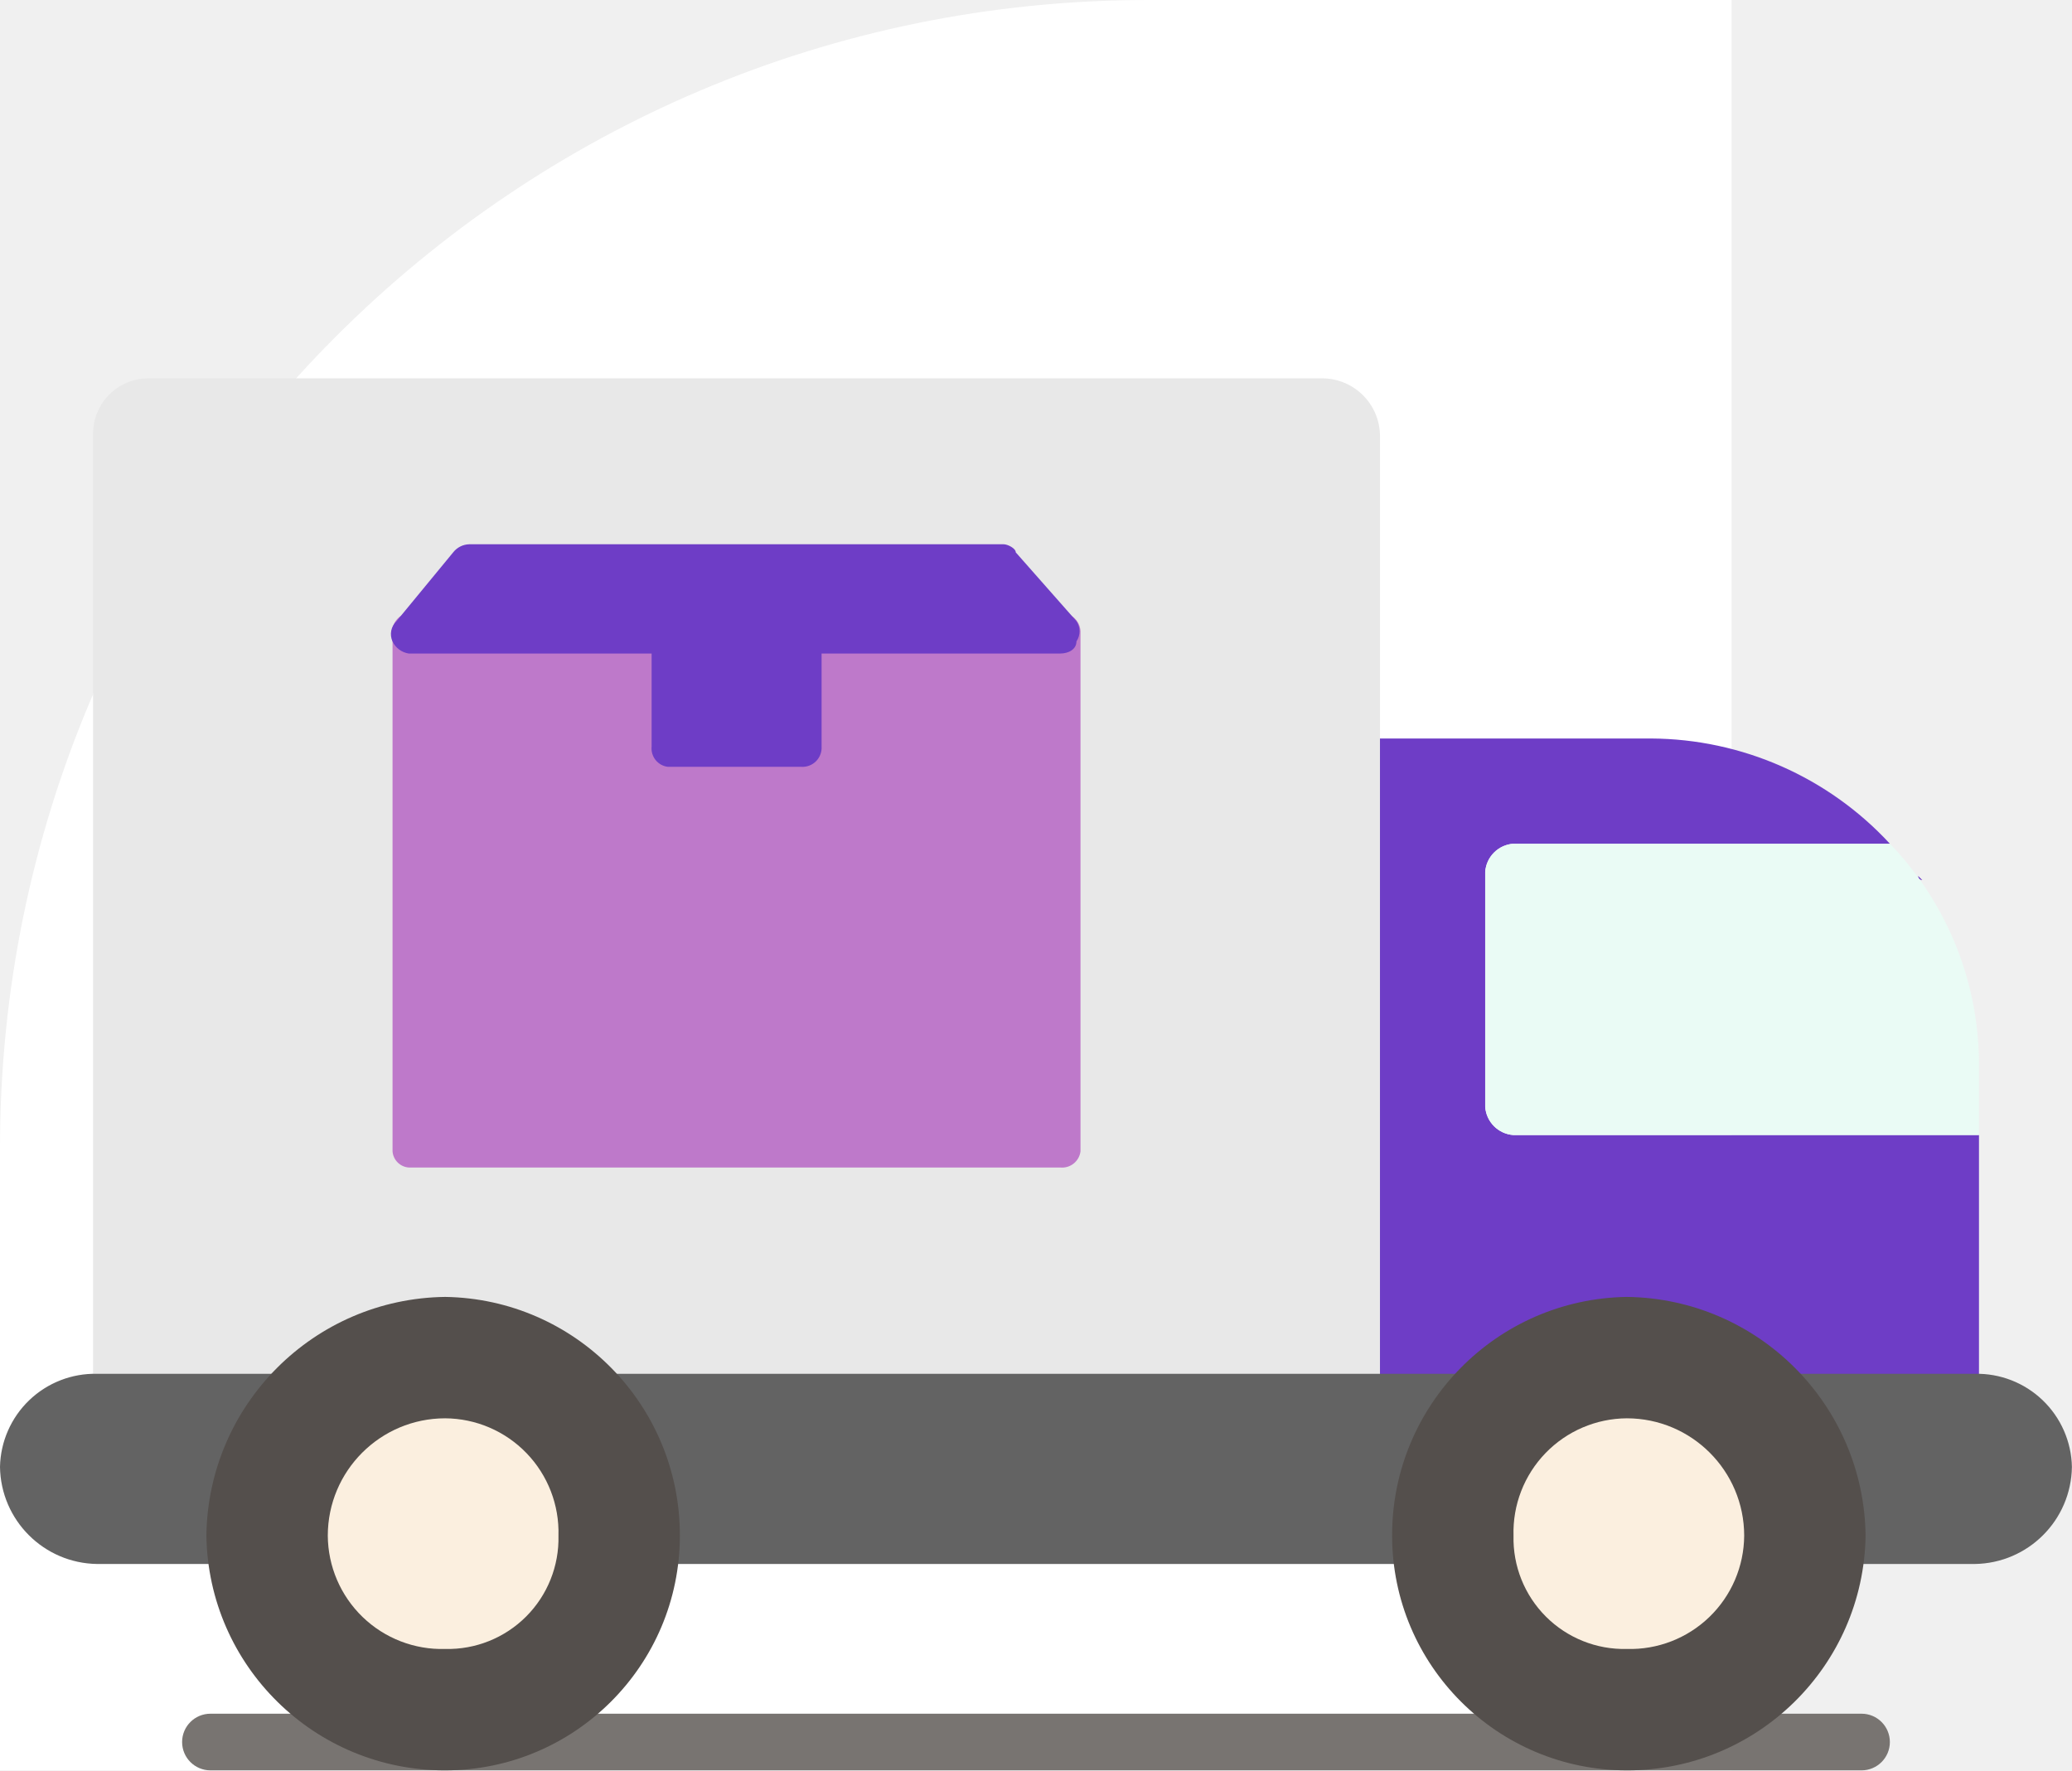
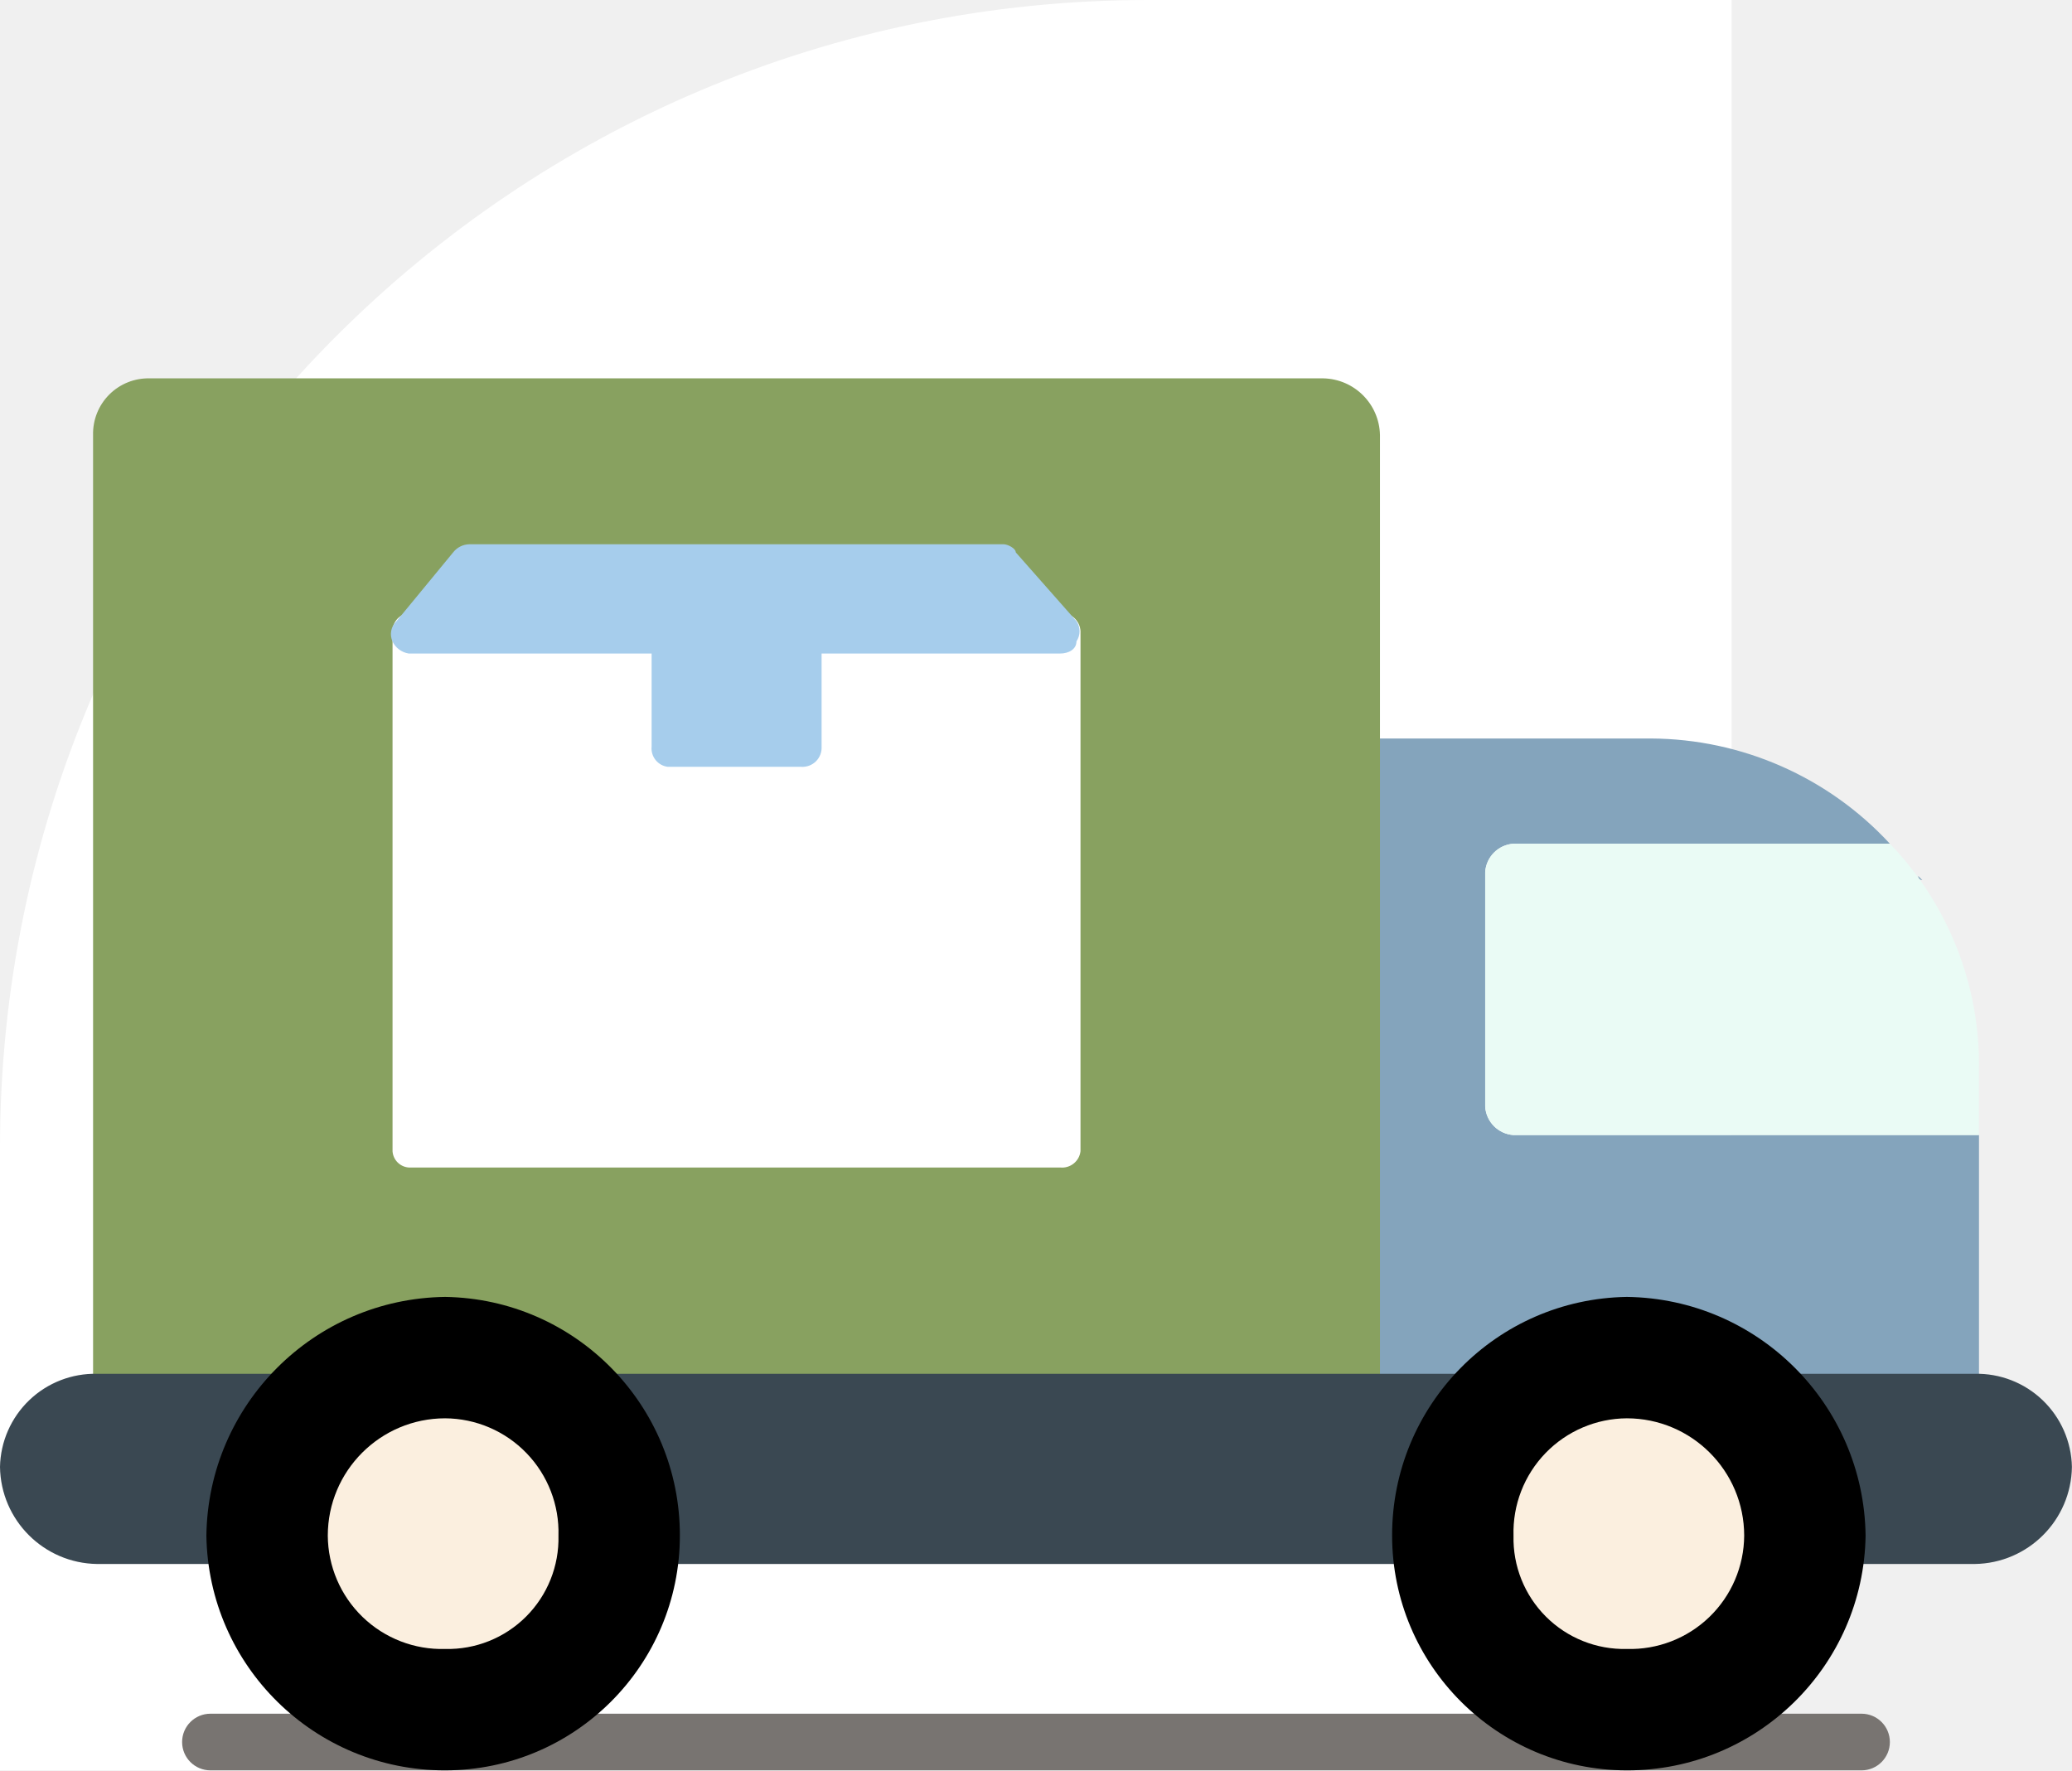
<svg xmlns="http://www.w3.org/2000/svg" width="106.497" height="91" viewBox="0 0 106.497 91">
-   <g id="Grupo_1102806" data-name="Grupo 1102806" transform="translate(-325.742 -11758.764)">
+   <g id="Grupo_1204386" data-name="Grupo 1204386" transform="translate(-325.742 -11758.764)">
    <g id="Grupo_1100747" data-name="Grupo 1100747" transform="translate(-10.258 3909.764)">
      <path id="Rectángulo_401055" data-name="Rectángulo 401055" d="M59,0H89a0,0,0,0,1,0,0V91a0,0,0,0,1,0,0H0a0,0,0,0,1,0,0V59A59,59,0,0,1,59,0Z" transform="translate(336 7849)" fill="#fff" />
      <g id="Layer_x0020_1" transform="translate(336 7784.448)">
        <g id="_287463608" transform="translate(0 84)">
-           <path id="Trazado_873806" data-name="Trazado 873806" d="M359.24,208.568h-8.528a1.144,1.144,0,0,1-1.04-.624,9.009,9.009,0,0,0-7.072-3.12,9.315,9.315,0,0,0-7.072,3.12,1.144,1.144,0,0,1-1.04.624h-6.032A1.422,1.422,0,0,1,327,207.112V174.456A1.422,1.422,0,0,1,328.456,173h15.392a16.826,16.826,0,0,1,12.272,5.408H336.776a1.563,1.563,0,0,0-1.456,1.456v12.064a1.563,1.563,0,0,0,1.456,1.456H360.7v13.728A1.422,1.422,0,0,1,359.24,208.568Zm-1.664-28.5a.2.2,0,0,0,.208.208Z" transform="translate(-258.984 -154.488)" fill="#6e3dc6" fill-rule="evenodd" />
+           <path id="Trazado_873806" data-name="Trazado 873806" d="M359.24,208.568h-8.528a1.144,1.144,0,0,1-1.04-.624,9.009,9.009,0,0,0-7.072-3.12,9.315,9.315,0,0,0-7.072,3.12,1.144,1.144,0,0,1-1.04.624h-6.032A1.422,1.422,0,0,1,327,207.112V174.456A1.422,1.422,0,0,1,328.456,173h15.392a16.826,16.826,0,0,1,12.272,5.408H336.776a1.563,1.563,0,0,0-1.456,1.456v12.064a1.563,1.563,0,0,0,1.456,1.456H360.7v13.728A1.422,1.422,0,0,1,359.24,208.568Zm-1.664-28.5a.2.2,0,0,0,.208.208Z" transform="translate(-258.984 -154.488)" fill="#84a4bc" fill-rule="evenodd" />
          <path id="Trazado_873807" data-name="Trazado 873807" d="M131.32,416.912H46.456a1.456,1.456,0,1,1,0-2.912H131.32a1.456,1.456,0,1,1,0,2.912Z" transform="translate(-35.64 -345.36)" fill="#787471" fill-rule="evenodd" />
-           <path id="Trazado_873808" data-name="Trazado 873808" d="M87.688,138.08H49.208a1.144,1.144,0,0,1-1.04-.624,9.315,9.315,0,0,0-7.072-3.12,9.009,9.009,0,0,0-7.072,3.12,1.144,1.144,0,0,1-1.04.624H24.456A1.422,1.422,0,0,1,23,136.624V86.912A2.844,2.844,0,0,1,25.912,84h60.32a2.975,2.975,0,0,1,2.912,2.912v49.712A1.422,1.422,0,0,1,87.688,138.08Z" transform="translate(-18.216 -84)" fill="#e8e8e8" fill-rule="evenodd" />
-           <path id="Trazado_873809" data-name="Trazado 873809" d="M12.064,339.776H4.992A5.062,5.062,0,0,1,0,334.784,4.885,4.885,0,0,1,4.992,330h9.776a1.393,1.393,0,0,1,1.04,2.288,9.062,9.062,0,0,0-2.288,6.032A1.422,1.422,0,0,1,12.064,339.776Zm89.44,0H94.433a1.422,1.422,0,0,1-1.456-1.456,9.062,9.062,0,0,0-2.288-6.032A1.393,1.393,0,0,1,91.729,330H101.5a4.885,4.885,0,0,1,4.992,4.784A5.061,5.061,0,0,1,101.5,339.776Zm-28.5,0H33.488a1.422,1.422,0,0,1-1.456-1.456,10.066,10.066,0,0,0-2.08-6.032,1.281,1.281,0,0,1-.208-1.456A1.141,1.141,0,0,1,30.992,330H75.5a1.141,1.141,0,0,1,1.248.832,1.281,1.281,0,0,1-.208,1.456,10.066,10.066,0,0,0-2.08,6.032A1.422,1.422,0,0,1,73.008,339.776Z" transform="translate(0 -278.832)" fill="#636363" fill-rule="evenodd" />
-           <path id="Trazado_873810" data-name="Trazado 873810" d="M63.272,335.336A12.252,12.252,0,0,1,51,323.272,12.431,12.431,0,0,1,63.272,311a12.252,12.252,0,0,1,12.064,12.272A12.073,12.073,0,0,1,63.272,335.336Z" transform="translate(-40.392 -263.784)" fill="#544f4c" fill-rule="evenodd" />
-           <path id="Trazado_873811" data-name="Trazado 873811" d="M356.064,335.336A12.073,12.073,0,0,1,344,323.272,12.252,12.252,0,0,1,356.064,311a12.431,12.431,0,0,1,12.272,12.272A12.252,12.252,0,0,1,356.064,335.336Z" transform="translate(-272.448 -263.784)" fill="#544f4c" fill-rule="evenodd" />
+           <path id="Trazado_873808" data-name="Trazado 873808" d="M87.688,138.08H49.208a1.144,1.144,0,0,1-1.04-.624,9.315,9.315,0,0,0-7.072-3.12,9.009,9.009,0,0,0-7.072,3.12,1.144,1.144,0,0,1-1.04.624H24.456A1.422,1.422,0,0,1,23,136.624V86.912A2.844,2.844,0,0,1,25.912,84h60.32a2.975,2.975,0,0,1,2.912,2.912v49.712A1.422,1.422,0,0,1,87.688,138.08Z" transform="translate(-18.216 -84)" fill="#88a160" fill-rule="evenodd" />
+           <path id="Trazado_873809" data-name="Trazado 873809" d="M12.064,339.776H4.992A5.062,5.062,0,0,1,0,334.784,4.885,4.885,0,0,1,4.992,330h9.776a1.393,1.393,0,0,1,1.04,2.288,9.062,9.062,0,0,0-2.288,6.032A1.422,1.422,0,0,1,12.064,339.776Zm89.44,0H94.433a1.422,1.422,0,0,1-1.456-1.456,9.062,9.062,0,0,0-2.288-6.032A1.393,1.393,0,0,1,91.729,330H101.5a4.885,4.885,0,0,1,4.992,4.784A5.061,5.061,0,0,1,101.5,339.776Zm-28.5,0H33.488a1.422,1.422,0,0,1-1.456-1.456,10.066,10.066,0,0,0-2.08-6.032,1.281,1.281,0,0,1-.208-1.456A1.141,1.141,0,0,1,30.992,330H75.5a1.141,1.141,0,0,1,1.248.832,1.281,1.281,0,0,1-.208,1.456,10.066,10.066,0,0,0-2.08,6.032A1.422,1.422,0,0,1,73.008,339.776Z" transform="translate(0 -278.832)" fill="#3a4852" fill-rule="evenodd" />
+           <path id="Trazado_873810" data-name="Trazado 873810" d="M63.272,335.336A12.252,12.252,0,0,1,51,323.272,12.431,12.431,0,0,1,63.272,311a12.252,12.252,0,0,1,12.064,12.272A12.073,12.073,0,0,1,63.272,335.336Z" transform="translate(-40.392 -263.784)" fill-rule="evenodd" />
+           <path id="Trazado_873811" data-name="Trazado 873811" d="M356.064,335.336A12.073,12.073,0,0,1,344,323.272,12.252,12.252,0,0,1,356.064,311a12.431,12.431,0,0,1,12.272,12.272A12.252,12.252,0,0,1,356.064,335.336Z" transform="translate(-272.448 -263.784)" fill-rule="evenodd" />
          <path id="Trazado_873812" data-name="Trazado 873812" d="M379.824,352.856A5.687,5.687,0,0,1,374,347.032,5.862,5.862,0,0,1,379.824,341a6.036,6.036,0,0,1,6.032,6.032A5.862,5.862,0,0,1,379.824,352.856Z" transform="translate(-296.208 -287.544)" fill="#fbefdf" fill-rule="evenodd" />
          <path id="Trazado_873813" data-name="Trazado 873813" d="M387.8,199a16.341,16.341,0,0,1,4.576,11.648v3.328h-23.92A1.563,1.563,0,0,1,367,212.52V200.456A1.563,1.563,0,0,1,368.456,199Z" transform="translate(-290.664 -175.08)" fill="#eafbf5" fill-rule="evenodd" />
          <path id="Trazado_873814" data-name="Trazado 873814" d="M87.032,352.856A5.862,5.862,0,0,1,81,347.032,6.036,6.036,0,0,1,87.032,341a5.862,5.862,0,0,1,5.824,6.032A5.687,5.687,0,0,1,87.032,352.856Z" transform="translate(-64.152 -287.544)" fill="#fbefdf" fill-rule="evenodd" />
-           <path id="Trazado_873815" data-name="Trazado 873815" d="M131.32,170.5H97.832a.9.9,0,0,1-.832-.832V143.04a.952.952,0,0,1,.832-1.04H131.32a.983.983,0,0,1,1.04,1.04v26.624A.952.952,0,0,1,131.32,170.5Z" transform="translate(-76.824 -129.936)" fill="#be79ca" fill-rule="evenodd" />
-           <path id="Trazado_873816" data-name="Trazado 873816" d="M161.832,142H168.7a.983.983,0,0,1,1.04,1.04v5.824a.983.983,0,0,1-1.04,1.04h-6.864a.952.952,0,0,1-.832-1.04V143.04A.952.952,0,0,1,161.832,142Z" transform="translate(-127.512 -129.936)" fill="#6e3dc6" fill-rule="evenodd" />
-           <path id="Trazado_873817" data-name="Trazado 873817" d="M130.992,130.616H97.5a1.115,1.115,0,0,1-.832-.624.915.915,0,0,1,.208-1.04l2.912-3.536a1.081,1.081,0,0,1,.832-.416H128.08c.208,0,.624.208.624.416l3.12,3.536a.928.928,0,0,1,0,1.04C131.824,130.408,131.408,130.616,130.992,130.616Z" transform="translate(-76.496 -116.472)" fill="#6e3dc6" fill-rule="evenodd" />
+           <path id="Trazado_873815" data-name="Trazado 873815" d="M131.32,170.5H97.832a.9.9,0,0,1-.832-.832V143.04a.952.952,0,0,1,.832-1.04H131.32a.983.983,0,0,1,1.04,1.04v26.624A.952.952,0,0,1,131.32,170.5Z" transform="translate(-76.824 -129.936)" fill="#fff" fill-rule="evenodd" />
+           <path id="Trazado_873816" data-name="Trazado 873816" d="M161.832,142H168.7a.983.983,0,0,1,1.04,1.04v5.824a.983.983,0,0,1-1.04,1.04h-6.864a.952.952,0,0,1-.832-1.04V143.04A.952.952,0,0,1,161.832,142Z" transform="translate(-127.512 -129.936)" fill="#a6cdec" fill-rule="evenodd" />
+           <path id="Trazado_873817" data-name="Trazado 873817" d="M130.992,130.616H97.5a1.115,1.115,0,0,1-.832-.624.915.915,0,0,1,.208-1.04l2.912-3.536a1.081,1.081,0,0,1,.832-.416H128.08c.208,0,.624.208.624.416l3.12,3.536a.928.928,0,0,1,0,1.04C131.824,130.408,131.408,130.616,130.992,130.616Z" transform="translate(-76.496 -116.472)" fill="#a6cdec" fill-rule="evenodd" />
        </g>
      </g>
    </g>
  </g>
</svg>
